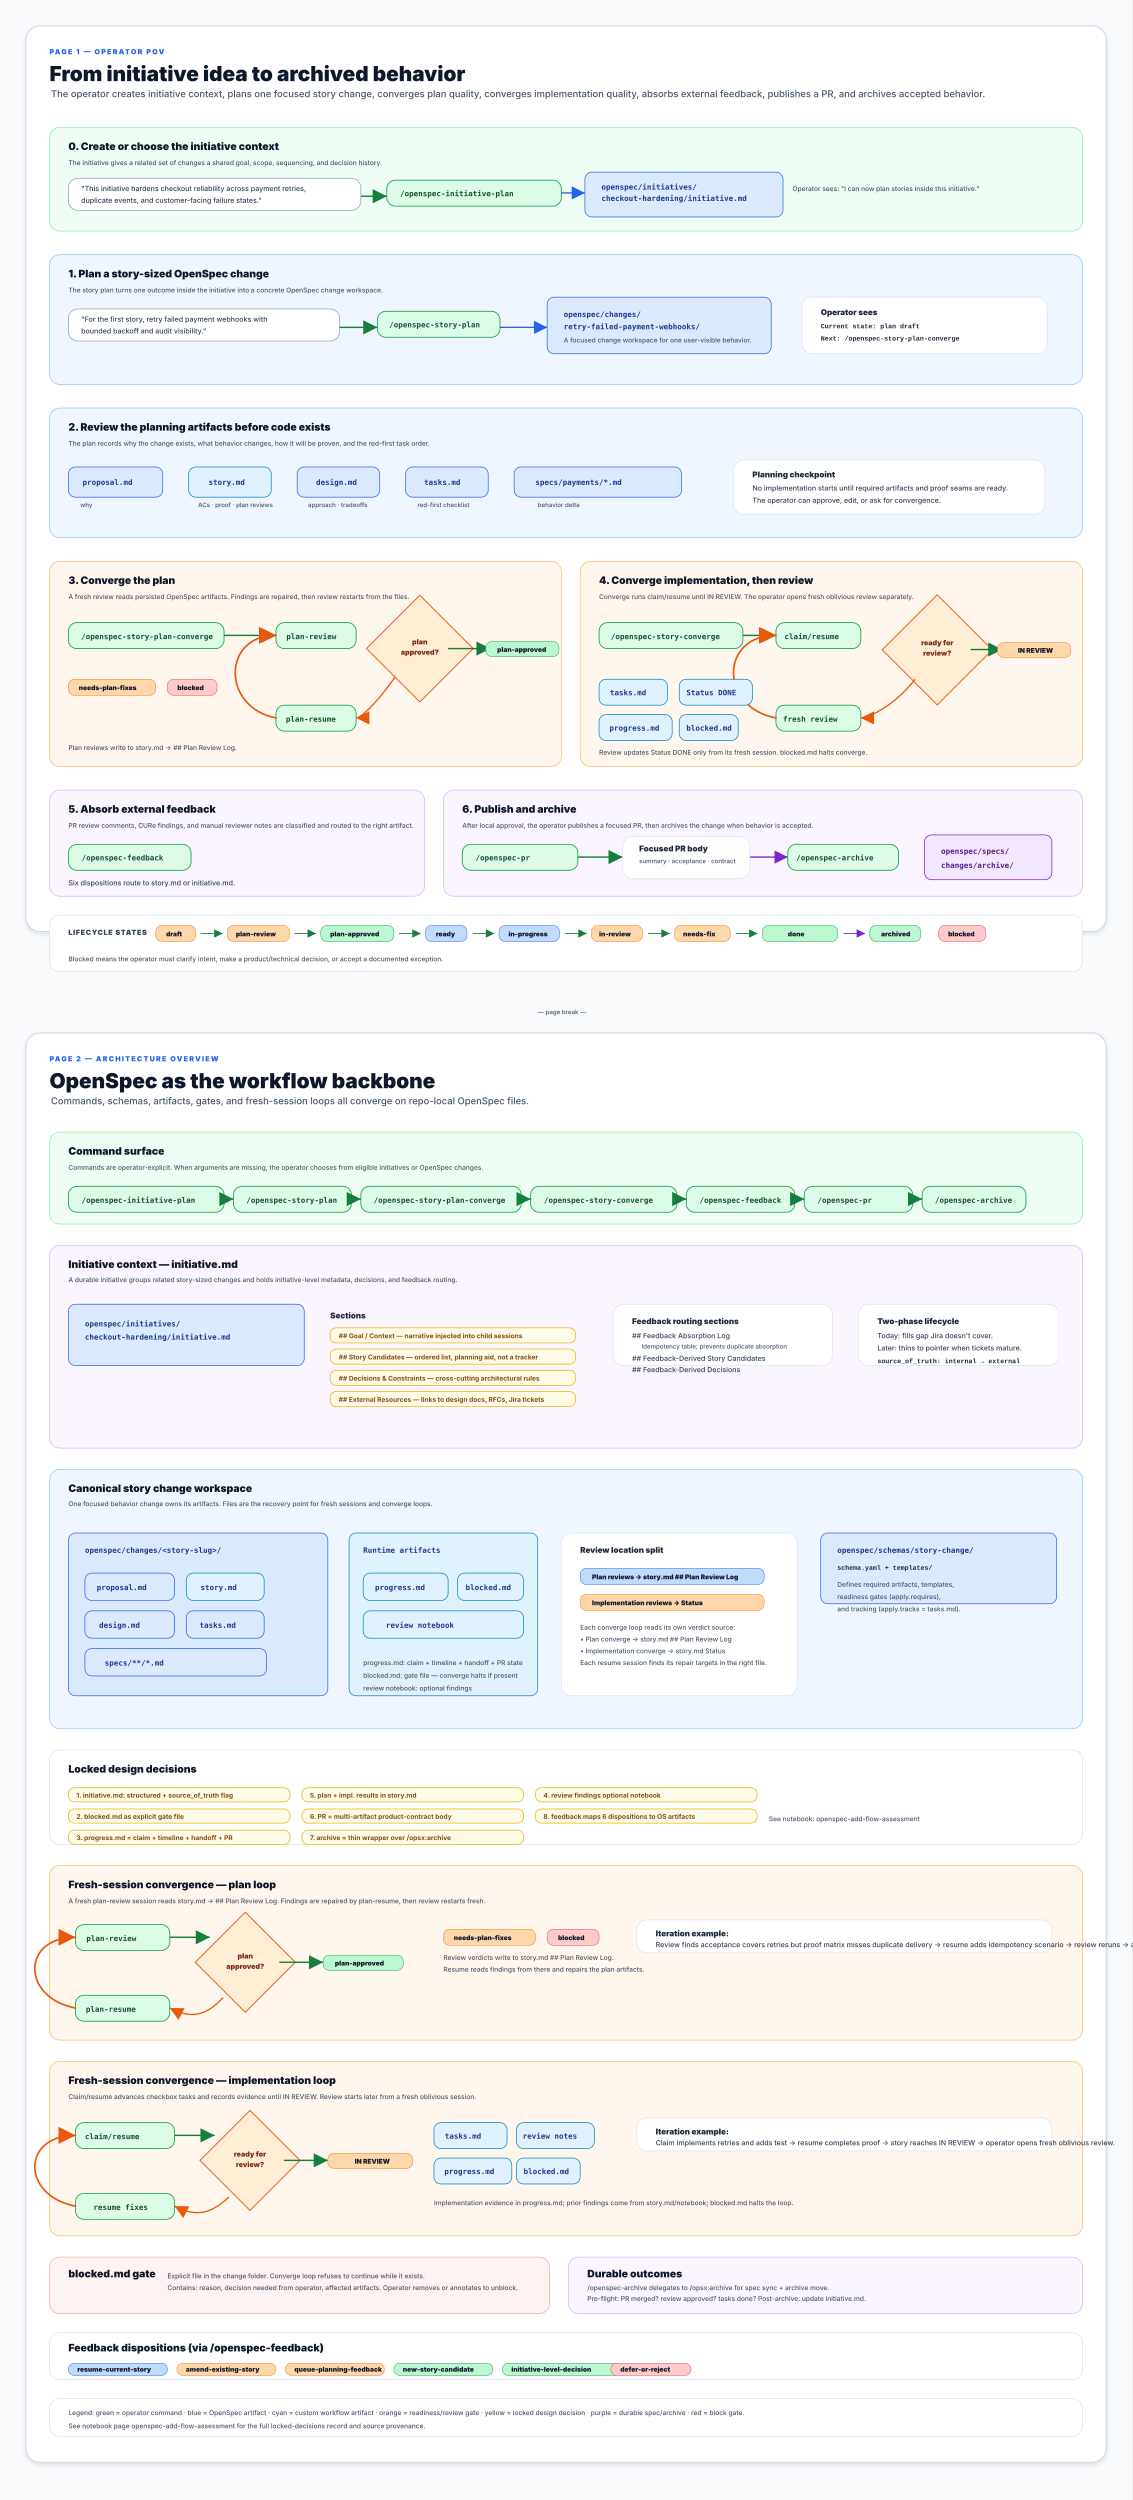
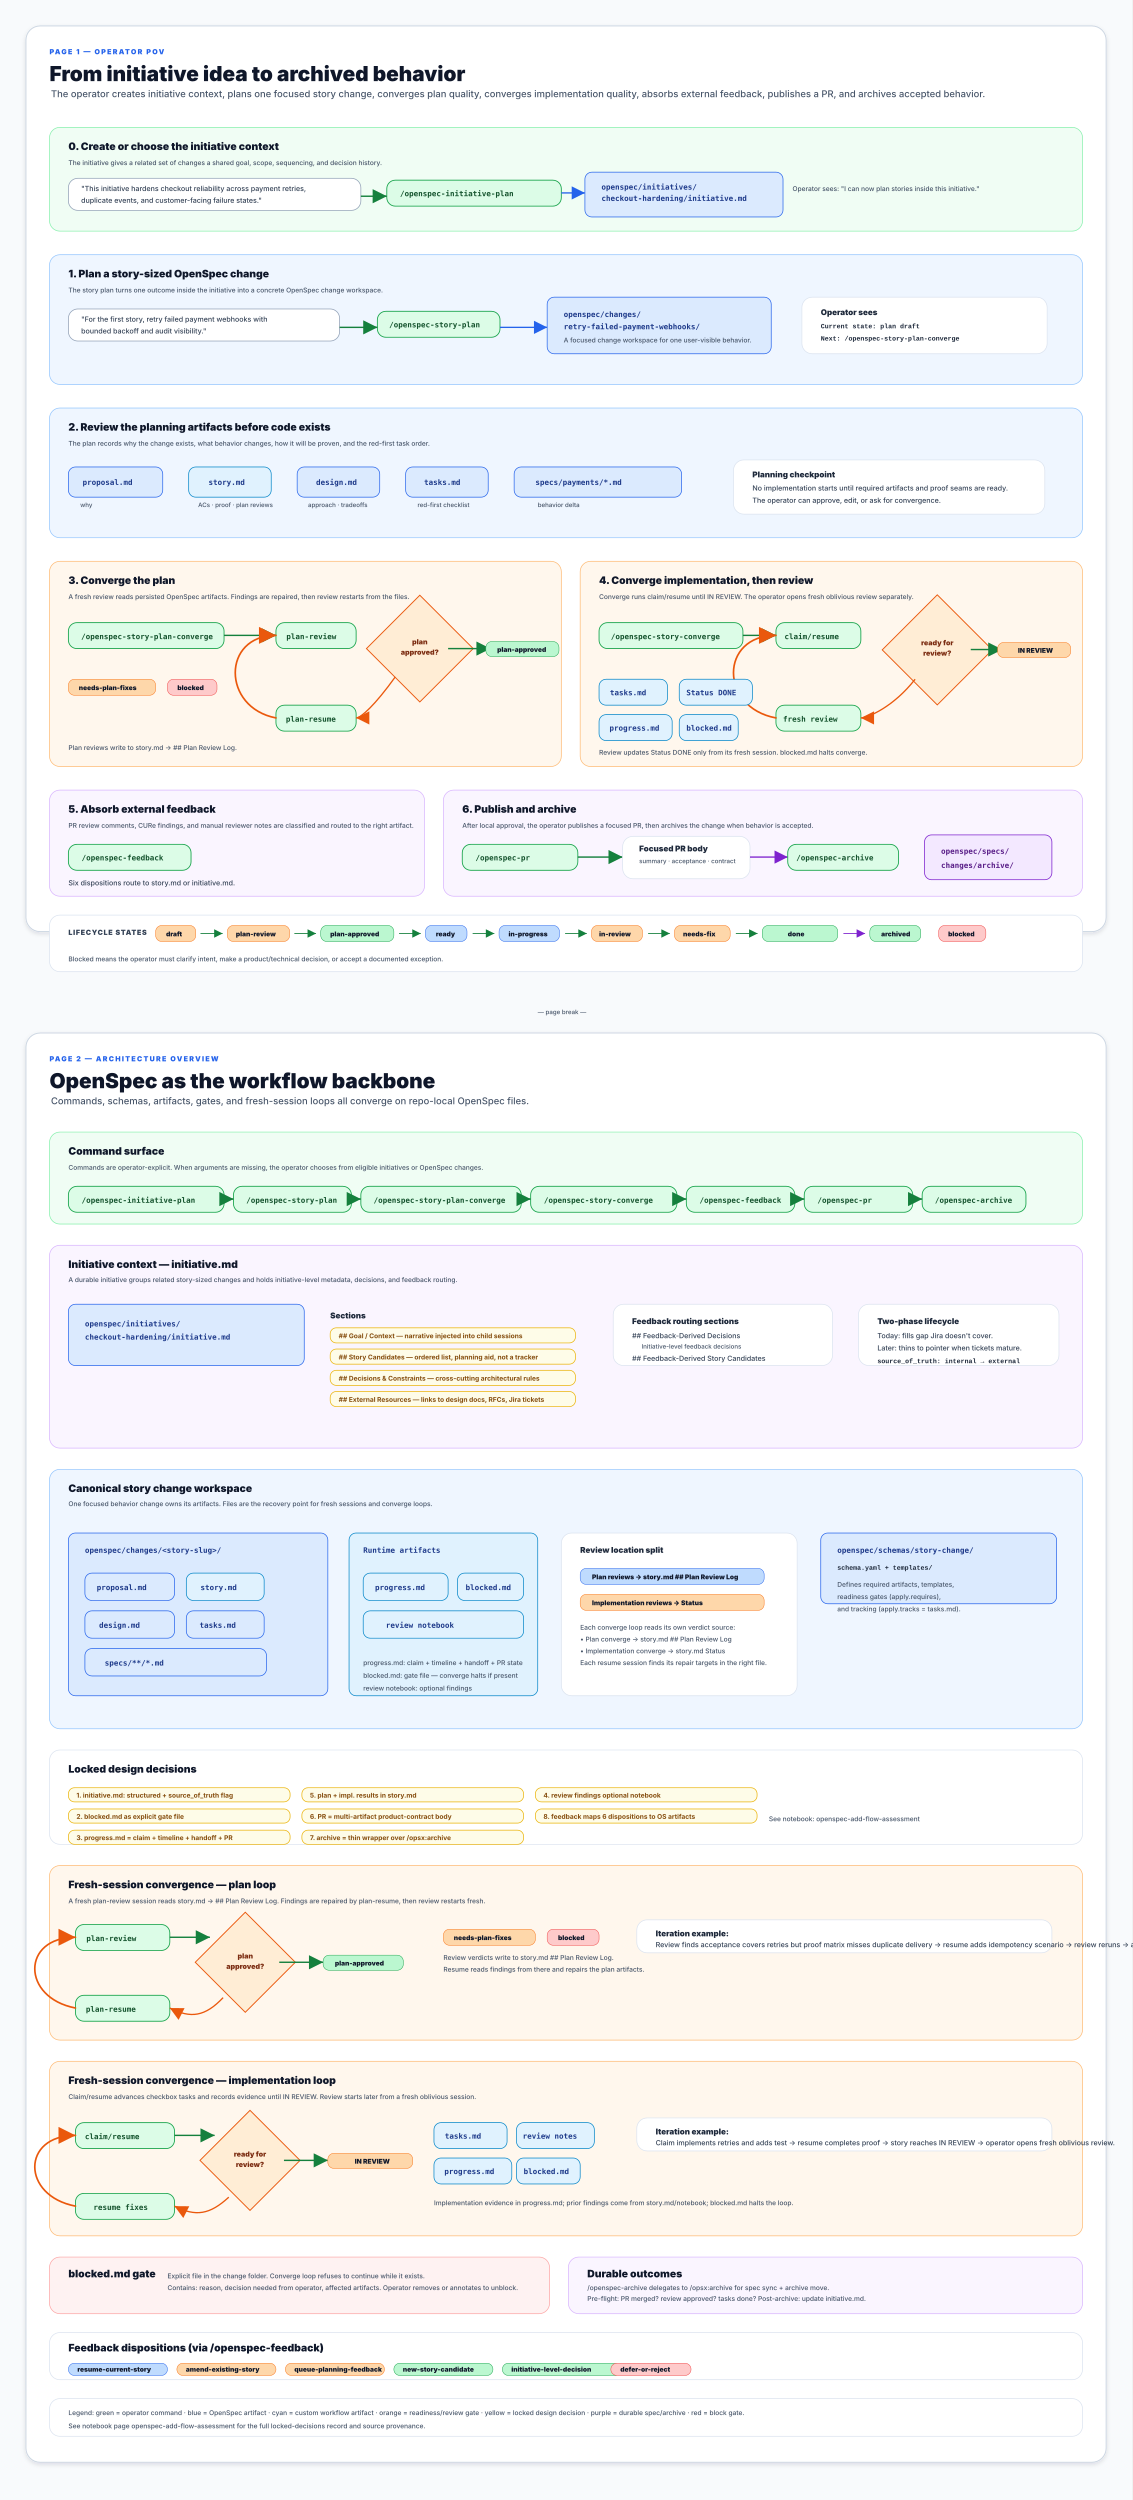
<svg xmlns="http://www.w3.org/2000/svg" width="2400" height="5300" viewBox="0 0 2400 5300" role="img" aria-labelledby="title desc">
  <defs>
    <marker id="arrow-green" markerWidth="14" markerHeight="14" refX="12" refY="7" orient="auto" markerUnits="strokeWidth">
      <path d="M2,2 L12,7 L2,12 Z" fill="#15803d" />
    </marker>
    <marker id="arrow-blue" markerWidth="14" markerHeight="14" refX="12" refY="7" orient="auto" markerUnits="strokeWidth">
      <path d="M2,2 L12,7 L2,12 Z" fill="#2563eb" />
    </marker>
    <marker id="arrow-orange" markerWidth="14" markerHeight="14" refX="12" refY="7" orient="auto" markerUnits="strokeWidth">
      <path d="M2,2 L12,7 L2,12 Z" fill="#ea580c" />
    </marker>
    <marker id="arrow-purple" markerWidth="14" markerHeight="14" refX="12" refY="7" orient="auto" markerUnits="strokeWidth">
      <path d="M2,2 L12,7 L2,12 Z" fill="#7e22ce" />
    </marker>
    <marker id="arrow-red" markerWidth="14" markerHeight="14" refX="12" refY="7" orient="auto" markerUnits="strokeWidth">
      <path d="M2,2 L12,7 L2,12 Z" fill="#b91c1c" />
    </marker>
    <filter id="shadow" x="-10%" y="-10%" width="130%" height="130%">
      <feDropShadow dx="0" dy="4" stdDeviation="5" flood-color="#0f172a" flood-opacity="0.12" />
    </filter>
    <style>
      .bg { fill: #f8fafc; }
      .page { fill: #ffffff; stroke: #cbd5e1; stroke-width: 2; rx: 30; filter: url(#shadow); }
      .panel { fill: #ffffff; stroke: #dbe3ef; stroke-width: 1.5; rx: 22; }
      .panel-blue { fill: #eff6ff; stroke: #93c5fd; stroke-width: 1.5; rx: 22; }
      .panel-green { fill: #f0fdf4; stroke: #86efac; stroke-width: 1.5; rx: 22; }
      .panel-orange { fill: #fff7ed; stroke: #fdba74; stroke-width: 1.5; rx: 22; }
      .panel-purple { fill: #faf5ff; stroke: #d8b4fe; stroke-width: 1.5; rx: 22; }
      .panel-red { fill: #fef2f2; stroke: #fca5a5; stroke-width: 1.5; rx: 22; }
      .title { font: 850 44px Inter, ui-sans-serif, system-ui, -apple-system, BlinkMacSystemFont, "Segoe UI", sans-serif; fill: #0f172a; }
      .subtitle { font: 500 20px Inter, ui-sans-serif, system-ui, sans-serif; fill: #475569; }
      .page-label { font: 850 15px Inter, ui-sans-serif, system-ui, sans-serif; fill: #2563eb; letter-spacing: .18em; }
      .chapter { font: 850 26px Inter, ui-sans-serif, system-ui, sans-serif; fill: #0f172a; }
      .section-title { font: 850 22px Inter, ui-sans-serif, system-ui, sans-serif; fill: #0f172a; }
      .lane-label { font: 850 15px Inter, ui-sans-serif, system-ui, sans-serif; fill: #334155; letter-spacing: .1em; }
      .body { font: 500 17px Inter, ui-sans-serif, system-ui, sans-serif; fill: #334155; }
      .body-strong { font: 850 17px Inter, ui-sans-serif, system-ui, sans-serif; fill: #1e293b; }
      .small { font: 500 15px Inter, ui-sans-serif, system-ui, sans-serif; fill: #334155; }
      .tiny { font: 500 13px Inter, ui-sans-serif, system-ui, sans-serif; fill: #475569; }
      .comment { font: 500 14px Inter, ui-sans-serif, system-ui, sans-serif; fill: #475569; }
      .mono { font: 750 16px "SFMono-Regular", Consolas, "Liberation Mono", monospace; fill: #1e293b; }
      .mono-small { font: 750 14px "SFMono-Regular", Consolas, "Liberation Mono", monospace; fill: #1e293b; }
      .bubble { fill: #ffffff; stroke: #94a3b8; stroke-width: 1.6; rx: 20; }
      .command { fill: #dcfce7; stroke: #16a34a; stroke-width: 1.8; rx: 18; }
      .command-text { font: 850 16px "SFMono-Regular", Consolas, monospace; fill: #14532d; }
      .artifact { fill: #dbeafe; stroke: #2563eb; stroke-width: 1.5; rx: 15; }
      .artifact-text { font: 850 16px "SFMono-Regular", Consolas, monospace; fill: #1e3a8a; }
      .custom-artifact { fill: #e0f2fe; stroke: #0284c7; stroke-width: 1.5; rx: 15; }
      .gate { fill: #ffedd5; stroke: #ea580c; stroke-width: 2; }
      .gate-text { font: 850 15px Inter, ui-sans-serif, system-ui, sans-serif; fill: #7c2d12; text-anchor: middle; }
      .durable { fill: #f3e8ff; stroke: #7e22ce; stroke-width: 1.6; rx: 15; }
      .durable-text { font: 850 16px "SFMono-Regular", Consolas, monospace; fill: #581c87; }
      .decision { fill: #fefce8; stroke: #eab308; stroke-width: 1.5; rx: 13; }
      .decision-text { font: 750 14px Inter, ui-sans-serif, system-ui, sans-serif; fill: #854d0e; }
      .status { font: 850 14px Inter, ui-sans-serif, system-ui, sans-serif; fill: #0f172a; }
      .chip-green { fill: #bbf7d0; stroke: #16a34a; stroke-width: 1; rx: 13; }
      .chip-orange { fill: #fed7aa; stroke: #f97316; stroke-width: 1; rx: 13; }
      .chip-blue { fill: #bfdbfe; stroke: #2563eb; stroke-width: 1; rx: 13; }
      .chip-red { fill: #fecaca; stroke: #ef4444; stroke-width: 1; rx: 13; }
      .arrow-green { stroke: #15803d; stroke-width: 3; fill: none; marker-end: url(#arrow-green); }
      .arrow-blue { stroke: #2563eb; stroke-width: 2.8; fill: none; marker-end: url(#arrow-blue); }
      .arrow-orange { stroke: #ea580c; stroke-width: 2.8; fill: none; marker-end: url(#arrow-orange); }
      .arrow-purple { stroke: #7e22ce; stroke-width: 2.8; fill: none; marker-end: url(#arrow-purple); }
      .arrow-red { stroke: #b91c1c; stroke-width: 2.8; fill: none; marker-end: url(#arrow-red); }
      .dashed { stroke-dasharray: 8 6; }
      .thin { stroke-width: 1.8; }
      .loop { stroke-width: 3.6; stroke-linecap: round; }
    </style>
  </defs>
  <rect class="bg" x="0" y="0" width="2400" height="5300" />
  <rect class="page" x="55" y="55" width="2290" height="1920" />
  <text class="page-label" x="105" y="115">PAGE 1 — OPERATOR POV</text>
  <text class="title" x="105" y="172">From initiative idea to archived behavior</text>
  <text class="subtitle" x="108" y="206">The operator creates initiative context, plans one focused story change, converges plan quality, converges implementation quality, absorbs external feedback, publishes a PR, and archives accepted behavior.</text>
  <rect class="panel-green" x="105" y="270" width="2190" height="220" />
  <text class="section-title" x="145" y="318">0. Create or choose the initiative context</text>
  <text class="comment" x="145" y="350">The initiative gives a related set of changes a shared goal, scope, sequencing, and decision history.</text>
  <rect class="bubble" x="145" y="378" width="620" height="68" />
  <text class="small" x="172" y="405">"This initiative hardens checkout reliability across payment retries,</text>
  <text class="small" x="172" y="430">duplicate events, and customer-facing failure states."</text>
  <rect class="command" x="820" y="382" width="370" height="55" />
  <text class="command-text" x="848" y="416">/openspec-initiative-plan</text>
  <path class="arrow-green" d="M765 416 H820" />
  <path class="arrow-blue" d="M1190 409 H1240" />
  <rect class="artifact" x="1240" y="365" width="420" height="95" />
  <text class="artifact-text" x="1275" y="402">openspec/initiatives/</text>
  <text class="artifact-text" x="1275" y="426">checkout-hardening/initiative.md</text>
  <text class="comment" x="1680" y="405">Operator sees: "I can now plan stories inside this initiative."</text>
  <rect class="panel-blue" x="105" y="540" width="2190" height="275" />
  <text class="section-title" x="145" y="588">1. Plan a story-sized OpenSpec change</text>
  <text class="comment" x="145" y="620">The story plan turns one outcome inside the initiative into a concrete OpenSpec change workspace.</text>
  <rect class="bubble" x="145" y="655" width="575" height="68" />
  <text class="small" x="172" y="682">"For the first story, retry failed payment webhooks with</text>
  <text class="small" x="172" y="707">bounded backoff and audit visibility."</text>
  <rect class="command" x="800" y="660" width="260" height="55" />
  <text class="command-text" x="825" y="694">/openspec-story-plan</text>
  <path class="arrow-green" d="M720 694 H800" />
  <path class="arrow-blue" d="M1060 694 H1160" />
  <rect class="artifact" x="1160" y="630" width="475" height="120" />
  <text class="artifact-text" x="1195" y="672">openspec/changes/</text>
  <text class="artifact-text" x="1195" y="698">retry-failed-payment-webhooks/</text>
  <text class="comment" x="1195" y="726">A focused change workspace for one user-visible behavior.</text>
  <rect class="panel" x="1700" y="630" width="520" height="120" />
  <text class="body-strong" x="1740" y="668">Operator sees</text>
  <text class="mono-small" x="1740" y="696">Current state: plan draft</text>
  <text class="mono-small" x="1740" y="722">Next: /openspec-story-plan-converge</text>
  <rect class="panel-blue" x="105" y="865" width="2190" height="275" />
  <text class="section-title" x="145" y="913">2. Review the planning artifacts before code exists</text>
  <text class="comment" x="145" y="945">The plan records why the change exists, what behavior changes, how it will be proven, and the red-first task order.</text>
  <rect class="artifact" x="145" y="990" width="200" height="64" />
  <text class="artifact-text" x="175" y="1028">proposal.md</text>
  <text class="tiny" x="170" y="1075">why</text>
  <rect class="custom-artifact" x="400" y="990" width="175" height="64" />
  <text class="artifact-text" x="442" y="1028">story.md</text>
  <text class="tiny" x="420" y="1075">ACs · proof · plan reviews</text>
  <rect class="artifact" x="630" y="990" width="175" height="64" />
  <text class="artifact-text" x="670" y="1028">design.md</text>
  <text class="tiny" x="653" y="1075">approach · tradeoffs</text>
  <rect class="artifact" x="860" y="990" width="175" height="64" />
  <text class="artifact-text" x="899" y="1028">tasks.md</text>
  <text class="tiny" x="885" y="1075">red-first checklist</text>
  <rect class="artifact" x="1090" y="990" width="355" height="64" />
  <text class="artifact-text" x="1135" y="1028">specs/payments/*.md</text>
  <text class="tiny" x="1140" y="1075">behavior delta</text>
  <rect class="panel" x="1555" y="975" width="660" height="115" />
  <text class="body-strong" x="1595" y="1012">Planning checkpoint</text>
  <text class="small" x="1595" y="1040">No implementation starts until required artifacts and proof seams are ready.</text>
  <text class="small" x="1595" y="1066">The operator can approve, edit, or ask for convergence.</text>
  <rect class="panel-orange" x="105" y="1190" width="1085" height="435" />
  <text class="section-title" x="145" y="1238">3. Converge the plan</text>
  <text class="comment" x="145" y="1270">A fresh review reads persisted OpenSpec artifacts. Findings are repaired, then review restarts from the files.</text>
  <rect class="command" x="145" y="1320" width="330" height="55" />
  <text class="command-text" x="172" y="1355">/openspec-story-plan-converge</text>
  <path class="arrow-green" d="M475 1347 H585" />
  <rect class="command" x="585" y="1320" width="170" height="55" />
  <text class="command-text" x="607" y="1355">plan-review</text>
  <rect class="gate" x="810" y="1295" width="160" height="160" transform="rotate(45 890 1375)" />
  <text class="gate-text" x="890" y="1366">plan</text>
  <text class="gate-text" x="890" y="1388">approved?</text>
  <rect class="command" x="585" y="1495" width="170" height="55" />
  <text class="command-text" x="606" y="1530">plan-resume</text>
  <path class="arrow-orange" d="M838 1435 C795 1495, 765 1522, 755 1522" />
  <path class="arrow-orange loop" d="M585 1522 C470 1500, 470 1347, 585 1347" />
  <path class="arrow-green" d="M950 1375 H1040" />
  <rect class="chip-green" x="1030" y="1360" width="155" height="32" />
  <text class="status" x="1054" y="1382">plan-approved</text>
  <rect class="chip-orange" x="145" y="1440" width="185" height="34" />
  <text class="status" x="167" y="1463">needs-plan-fixes</text>
  <rect class="chip-red" x="355" y="1440" width="105" height="34" />
  <text class="status" x="376" y="1463">blocked</text>
  <text class="comment" x="145" y="1590">Plan reviews write to story.md → ## Plan Review Log.</text>
  <rect class="panel-orange" x="1230" y="1190" width="1065" height="435" />
  <text class="section-title" x="1270" y="1238">4. Converge implementation, then review</text>
  <text class="comment" x="1270" y="1270">Converge runs claim/resume until IN REVIEW. The operator opens fresh oblivious review separately.</text>
  <rect class="command" x="1270" y="1320" width="305" height="55" />
  <text class="command-text" x="1295" y="1355">/openspec-story-converge</text>
  <path class="arrow-green" d="M1575 1347 H1645" />
  <rect class="command" x="1645" y="1320" width="180" height="55" />
  <text class="command-text" x="1663" y="1355">claim/resume</text>
  <rect class="gate" x="1905" y="1295" width="165" height="165" transform="rotate(45 1987 1377)" />
  <text class="gate-text" x="1987" y="1368">ready for</text>
  <text class="gate-text" x="1987" y="1390">review?</text>
  <rect class="command" x="1645" y="1495" width="180" height="55" />
  <text class="command-text" x="1660" y="1530">fresh review</text>
  <path class="arrow-orange" d="M1940 1440 C1895 1498, 1840 1522, 1825 1522" />
  <path class="arrow-orange loop" d="M1645 1522 C1525 1500, 1525 1347, 1645 1347" />
  <path class="arrow-green" d="M2058 1377 H2125" />
  <rect class="chip-orange" x="2115" y="1362" width="155" height="32" />
  <text class="status" x="2158" y="1384">IN REVIEW</text>
  <rect class="custom-artifact" x="1270" y="1440" width="145" height="55" />
  <text class="artifact-text" x="1293" y="1474">tasks.md</text>
  <rect class="custom-artifact" x="1440" y="1440" width="155" height="55" />
  <text class="artifact-text" x="1455" y="1474">Status DONE</text>
  <rect class="custom-artifact" x="1270" y="1515" width="155" height="55" />
  <text class="artifact-text" x="1292" y="1549">progress.md</text>
  <rect class="custom-artifact" x="1440" y="1515" width="125" height="55" />
  <text class="artifact-text" x="1455" y="1549">blocked.md</text>
  <text class="comment" x="1270" y="1600">Review updates Status DONE only from its fresh session. blocked.md halts converge.</text>
  <rect class="panel-purple" x="105" y="1675" width="795" height="225" />
  <text class="section-title" x="145" y="1723">5. Absorb external feedback</text>
  <text class="comment" x="145" y="1755">PR review comments, CURe findings, and manual reviewer notes are classified and routed to the right artifact.</text>
  <rect class="command" x="145" y="1790" width="260" height="55" />
  <text class="command-text" x="173" y="1824">/openspec-feedback</text>
  <text class="small" x="145" y="1877">Six dispositions route to story.md or initiative.md.</text>
  <rect class="panel-purple" x="940" y="1675" width="1355" height="225" />
  <text class="section-title" x="980" y="1723">6. Publish and archive</text>
  <text class="comment" x="980" y="1755">After local approval, the operator publishes a focused PR, then archives the change when behavior is accepted.</text>
  <rect class="command" x="980" y="1790" width="245" height="55" />
  <text class="command-text" x="1008" y="1824">/openspec-pr</text>
  <path class="arrow-green" d="M1225 1817 H1320" />
  <rect class="panel" x="1320" y="1773" width="270" height="90" />
  <text class="body-strong" x="1355" y="1805">Focused PR body</text>
  <text class="tiny" x="1355" y="1830">summary · acceptance · contract</text>
  <path class="arrow-purple" d="M1590 1817 H1670" />
  <rect class="command" x="1670" y="1790" width="235" height="55" />
  <text class="command-text" x="1688" y="1824">/openspec-archive</text>
  <rect class="durable" x="1960" y="1770" width="270" height="95" />
  <text class="durable-text" x="1995" y="1810">openspec/specs/</text>
  <text class="durable-text" x="1995" y="1840">changes/archive/</text>
  <rect class="panel" x="105" y="1940" width="2190" height="120" />
  <text class="lane-label" x="145" y="1982">LIFECYCLE STATES</text>
  <g transform="translate(330,1962)">
    <rect class="chip-orange" x="0" y="0" width="85" height="34" />
    <text class="status" x="22" y="23">draft</text>
    <path class="arrow-green thin" d="M95 17 H142" />
    <rect class="chip-orange" x="152" y="0" width="132" height="34" />
    <text class="status" x="170" y="23">plan-review</text>
    <path class="arrow-green thin" d="M294 17 H340" />
    <rect class="chip-green" x="350" y="0" width="155" height="34" />
    <text class="status" x="370" y="23">plan-approved</text>
    <path class="arrow-green thin" d="M516 17 H562" />
    <rect class="chip-blue" x="572" y="0" width="88" height="34" />
    <text class="status" x="594" y="23">ready</text>
    <path class="arrow-green thin" d="M672 17 H718" />
    <rect class="chip-blue" x="728" y="0" width="128" height="34" />
    <text class="status" x="748" y="23">in-progress</text>
    <path class="arrow-green thin" d="M868 17 H914" />
    <rect class="chip-orange" x="924" y="0" width="108" height="34" />
    <text class="status" x="940" y="23">in-review</text>
    <path class="arrow-green thin" d="M1044 17 H1090" />
    <rect class="chip-orange" x="1100" y="0" width="118" height="34" />
    <text class="status" x="1118" y="23">needs-fix</text>
    <path class="arrow-green thin" d="M1230 17 H1276" />
    <rect class="chip-green" x="1286" y="0" width="160" height="34" />
    <text class="status" x="1340" y="23">done</text>
    <path class="arrow-purple thin" d="M1458 17 H1504" />
    <rect class="chip-green" x="1514" y="0" width="108" height="34" />
    <text class="status" x="1538" y="23">archived</text>
    <rect class="chip-red" x="1660" y="0" width="100" height="34" />
    <text class="status" x="1680" y="23">blocked</text>
  </g>
  <text class="comment" x="145" y="2038">Blocked means the operator must clarify intent, make a product/technical decision, or accept a documented exception.</text>
  <text class="tiny" x="1140" y="2150">— page break —</text>
  <rect class="page" x="55" y="2190" width="2290" height="3030" />
  <text class="page-label" x="105" y="2250">PAGE 2 — ARCHITECTURE OVERVIEW</text>
  <text class="title" x="105" y="2307">OpenSpec as the workflow backbone</text>
  <text class="subtitle" x="108" y="2341">Commands, schemas, artifacts, gates, and fresh-session loops all converge on repo-local OpenSpec files.</text>
  <rect class="panel-green" x="105" y="2400" width="2190" height="195" />
  <text class="section-title" x="145" y="2448">Command surface</text>
  <text class="comment" x="145" y="2480">Commands are operator-explicit. When arguments are missing, the operator chooses from eligible initiatives or OpenSpec changes.</text>
  <rect class="command" x="145" y="2515" width="330" height="55" />
  <text class="command-text" x="173" y="2550">/openspec-initiative-plan</text>
  <rect class="command" x="495" y="2515" width="250" height="55" />
  <text class="command-text" x="522" y="2550">/openspec-story-plan</text>
  <rect class="command" x="765" y="2515" width="340" height="55" />
  <text class="command-text" x="792" y="2550">/openspec-story-plan-converge</text>
  <rect class="command" x="1125" y="2515" width="310" height="55" />
  <text class="command-text" x="1153" y="2550">/openspec-story-converge</text>
  <rect class="command" x="1455" y="2515" width="230" height="55" />
  <text class="command-text" x="1483" y="2550">/openspec-feedback</text>
  <rect class="command" x="1705" y="2515" width="230" height="55" />
  <text class="command-text" x="1733" y="2550">/openspec-pr</text>
  <rect class="command" x="1955" y="2515" width="220" height="55" />
  <text class="command-text" x="1982" y="2550">/openspec-archive</text>
  <path class="arrow-green" d="M475 2542 H495" />
  <path class="arrow-green" d="M745 2542 H765" />
  <path class="arrow-green" d="M1105 2542 H1125" />
  <path class="arrow-green" d="M1435 2542 H1455" />
  <path class="arrow-green" d="M1685 2542 H1705" />
  <path class="arrow-green" d="M1935 2542 H1955" />
  <rect class="panel-purple" x="105" y="2640" width="2190" height="430" />
  <text class="section-title" x="145" y="2688">Initiative context — initiative.md</text>
  <text class="comment" x="145" y="2718">A durable initiative groups related story-sized changes and holds initiative-level metadata, decisions, and feedback routing.</text>
  <rect class="artifact" x="145" y="2765" width="500" height="130" />
  <text class="artifact-text" x="180" y="2812">openspec/initiatives/</text>
  <text class="artifact-text" x="180" y="2840">checkout-hardening/initiative.md</text>
  <text class="body-strong" x="700" y="2795">Sections</text>
  <rect class="decision" x="700" y="2815" width="520" height="32" />
  <text class="decision-text" x="718" y="2837">## Goal / Context — narrative injected into child sessions</text>
  <rect class="decision" x="700" y="2860" width="520" height="32" />
  <text class="decision-text" x="718" y="2882">## Story Candidates — ordered list, planning aid, not a tracker</text>
  <rect class="decision" x="700" y="2905" width="520" height="32" />
  <text class="decision-text" x="718" y="2927">## Decisions &amp; Constraints — cross-cutting architectural rules</text>
  <rect class="decision" x="700" y="2950" width="520" height="32" />
  <text class="decision-text" x="718" y="2972">## External Resources — links to design docs, RFCs, Jira tickets</text>
  <rect class="panel" x="1300" y="2765" width="465" height="130" />
  <text class="body-strong" x="1340" y="2807">Feedback routing sections</text>
-   <text class="small" x="1340" y="2837">## Feedback Absorption Log</text>
-   <text class="tiny" x="1360" y="2859">Idempotency table; prevents duplicate absorption</text>
+   <text class="small" x="1340" y="2837">## Feedback-Derived Decisions</text>
+   <text class="tiny" x="1360" y="2859">Initiative-level feedback decisions</text>
  <text class="small" x="1340" y="2885">## Feedback-Derived Story Candidates</text>
-   <text class="small" x="1340" y="2909">## Feedback-Derived Decisions</text>
  <rect class="panel" x="1820" y="2765" width="425" height="130" />
  <text class="body-strong" x="1860" y="2807">Two-phase lifecycle</text>
  <text class="small" x="1860" y="2837">Today: fills gap Jira doesn't cover.</text>
  <text class="small" x="1860" y="2863">Later: thins to pointer when tickets mature.</text>
  <text class="mono-small" x="1860" y="2890">source_of_truth: internal → external</text>
  <rect class="panel-blue" x="105" y="3115" width="2190" height="550" />
  <text class="section-title" x="145" y="3163">Canonical story change workspace</text>
  <text class="comment" x="145" y="3193">One focused behavior change owns its artifacts. Files are the recovery point for fresh sessions and converge loops.</text>
  <rect class="artifact" x="145" y="3250" width="550" height="345" />
  <text class="artifact-text" x="180" y="3292">openspec/changes/&lt;story-slug&gt;/</text>
  <rect class="artifact" x="180" y="3335" width="190" height="58" />
  <text class="artifact-text" x="205" y="3371">proposal.md</text>
  <rect class="custom-artifact" x="395" y="3335" width="165" height="58" />
  <text class="artifact-text" x="425" y="3371">story.md</text>
  <rect class="artifact" x="180" y="3415" width="190" height="58" />
  <text class="artifact-text" x="210" y="3451">design.md</text>
  <rect class="artifact" x="395" y="3415" width="165" height="58" />
  <text class="artifact-text" x="423" y="3451">tasks.md</text>
  <rect class="artifact" x="180" y="3495" width="385" height="58" />
  <text class="artifact-text" x="222" y="3531">specs/**/*.md</text>
  <rect class="custom-artifact" x="740" y="3250" width="400" height="345" />
  <text class="artifact-text" x="770" y="3292">Runtime artifacts</text>
  <rect class="custom-artifact" x="770" y="3335" width="180" height="58" />
  <text class="artifact-text" x="795" y="3371">progress.md</text>
  <rect class="custom-artifact" x="970" y="3335" width="140" height="58" />
  <text class="artifact-text" x="987" y="3371">blocked.md</text>
  <rect class="custom-artifact" x="770" y="3415" width="340" height="58" />
  <text class="artifact-text" x="818" y="3451">review notebook</text>
  <text class="comment" x="770" y="3530">progress.md: claim + timeline + handoff + PR state</text>
  <text class="comment" x="770" y="3557">blocked.md: gate file — converge halts if present</text>
  <text class="comment" x="770" y="3584">review notebook: optional findings</text>
  <rect class="panel" x="1190" y="3250" width="500" height="345" />
  <text class="body-strong" x="1230" y="3292">Review location split</text>
  <rect class="chip-blue" x="1230" y="3325" width="390" height="34" />
  <text class="status" x="1255" y="3348">Plan reviews → story.md ## Plan Review Log</text>
  <rect class="chip-orange" x="1230" y="3380" width="390" height="34" />
  <text class="status" x="1255" y="3403">Implementation reviews → Status</text>
  <text class="comment" x="1230" y="3455">Each converge loop reads its own verdict source:</text>
  <text class="comment" x="1230" y="3480">• Plan converge → story.md ## Plan Review Log</text>
  <text class="comment" x="1230" y="3505">• Implementation converge → story.md Status</text>
  <text class="comment" x="1230" y="3530">Each resume session finds its repair targets in the right file.</text>
  <rect class="artifact" x="1740" y="3250" width="500" height="150" />
  <text class="artifact-text" x="1775" y="3292">openspec/schemas/story-change/</text>
  <text class="mono-small" x="1775" y="3328">schema.yaml + templates/</text>
  <text class="comment" x="1775" y="3364">Defines required artifacts, templates,</text>
  <text class="comment" x="1775" y="3390">readiness gates (apply.requires),</text>
  <text class="comment" x="1775" y="3416">and tracking (apply.tracks = tasks.md).</text>
  <rect class="panel" x="105" y="3710" width="2190" height="200" />
  <text class="section-title" x="145" y="3758">Locked design decisions</text>
  <rect class="decision" x="145" y="3790" width="470" height="30" />
  <text class="decision-text" x="162" y="3811">1. initiative.md: structured + source_of_truth flag</text>
  <rect class="decision" x="640" y="3790" width="470" height="30" />
  <text class="decision-text" x="657" y="3811">5. plan + impl. results in story.md</text>
  <rect class="decision" x="145" y="3835" width="470" height="30" />
  <text class="decision-text" x="162" y="3856">2. blocked.md as explicit gate file</text>
  <rect class="decision" x="640" y="3835" width="470" height="30" />
  <text class="decision-text" x="657" y="3856">6. PR = multi-artifact product-contract body</text>
  <rect class="decision" x="145" y="3880" width="470" height="30" />
  <text class="decision-text" x="162" y="3901">3. progress.md = claim + timeline + handoff + PR</text>
  <rect class="decision" x="640" y="3880" width="470" height="30" />
  <text class="decision-text" x="657" y="3901">7. archive = thin wrapper over /opsx:archive</text>
  <rect class="decision" x="1135" y="3790" width="470" height="30" />
  <text class="decision-text" x="1152" y="3811">4. review findings optional notebook</text>
  <rect class="decision" x="1135" y="3835" width="470" height="30" />
  <text class="decision-text" x="1152" y="3856">8. feedback maps 6 dispositions to OS artifacts</text>
  <text class="comment" x="1630" y="3861">See notebook: openspec-add-flow-assessment</text>
  <rect class="panel-orange" x="105" y="3955" width="2190" height="370" />
  <text class="section-title" x="145" y="4003">Fresh-session convergence — plan loop</text>
  <text class="comment" x="145" y="4035">A fresh plan-review session reads story.md → ## Plan Review Log. Findings are repaired by plan-resume, then review restarts fresh.</text>
  <rect class="command" x="160" y="4080" width="200" height="55" />
  <text class="command-text" x="183" y="4115">plan-review</text>
  <path class="arrow-green" d="M360 4107 H445" />
  <rect class="gate" x="445" y="4085" width="150" height="150" transform="rotate(45 520 4160)" />
  <text class="gate-text" x="520" y="4152">plan</text>
  <text class="gate-text" x="520" y="4174">approved?</text>
  <path class="arrow-green" d="M592 4160 H685" />
  <rect class="chip-green" x="685" y="4145" width="170" height="32" />
  <text class="status" x="710" y="4167">plan-approved</text>
  <rect class="command" x="160" y="4230" width="200" height="55" />
  <text class="command-text" x="182" y="4265">plan-resume</text>
  <path class="arrow-orange" d="M473 4235 C435 4275, 405 4280, 360 4257" />
  <path class="arrow-orange loop" d="M160 4257 C45 4235, 45 4107, 160 4107" />
  <rect class="chip-orange" x="940" y="4090" width="195" height="34" />
  <text class="status" x="962" y="4113">needs-plan-fixes</text>
  <rect class="chip-red" x="1160" y="4090" width="110" height="34" />
  <text class="status" x="1183" y="4113">blocked</text>
  <text class="comment" x="940" y="4155">Review verdicts write to story.md ## Plan Review Log.</text>
  <text class="comment" x="940" y="4180">Resume reads findings from there and repairs the plan artifacts.</text>
  <rect class="panel" x="1350" y="4070" width="880" height="70" />
  <text class="body-strong" x="1390" y="4105">Iteration example:</text>
  <text class="small" x="1390" y="4128">Review finds acceptance covers retries but proof matrix misses duplicate delivery → resume adds idempotency scenario → review reruns → approved.</text>
  <rect class="panel-orange" x="105" y="4370" width="2190" height="370" />
  <text class="section-title" x="145" y="4418">Fresh-session convergence — implementation loop</text>
  <text class="comment" x="145" y="4450">Claim/resume advances checkbox tasks and records evidence until IN REVIEW. Review starts later from a fresh oblivious session.</text>
  <rect class="command" x="160" y="4500" width="210" height="55" />
  <text class="command-text" x="180" y="4535">claim/resume</text>
  <path class="arrow-green" d="M370 4527 H455" />
  <rect class="gate" x="455" y="4505" width="150" height="150" transform="rotate(45 530 4580)" />
  <text class="gate-text" x="530" y="4572">ready for</text>
  <text class="gate-text" x="530" y="4594">review?</text>
  <path class="arrow-green" d="M602 4580 H695" />
  <rect class="chip-orange" x="695" y="4565" width="180" height="32" />
  <text class="status" x="752" y="4587">IN REVIEW</text>
  <rect class="command" x="160" y="4650" width="210" height="55" />
  <text class="command-text" x="198" y="4685">resume fixes</text>
  <path class="arrow-orange" d="M485 4658 C445 4695, 415 4700, 370 4677" />
  <path class="arrow-orange loop" d="M160 4677 C45 4655, 45 4527, 160 4527" />
  <rect class="custom-artifact" x="920" y="4500" width="155" height="55" />
  <text class="artifact-text" x="943" y="4534">tasks.md</text>
  <rect class="custom-artifact" x="1095" y="4500" width="165" height="55" />
  <text class="artifact-text" x="1108" y="4534">review notes</text>
  <rect class="custom-artifact" x="920" y="4575" width="165" height="55" />
  <text class="artifact-text" x="942" y="4609">progress.md</text>
  <rect class="custom-artifact" x="1095" y="4575" width="135" height="55" />
  <text class="artifact-text" x="1110" y="4609">blocked.md</text>
  <text class="comment" x="920" y="4675">Implementation evidence in progress.md; prior findings come from story.md/notebook; blocked.md halts the loop.</text>
  <rect class="panel" x="1350" y="4490" width="880" height="70" />
  <text class="body-strong" x="1390" y="4525">Iteration example:</text>
  <text class="small" x="1390" y="4548">Claim implements retries and adds test → resume completes proof → story reaches IN REVIEW → operator opens fresh oblivious review.</text>
  <rect class="panel-red" x="105" y="4785" width="1060" height="120" />
  <text class="section-title" x="145" y="4828">blocked.md gate</text>
  <text class="comment" x="355" y="4830">Explicit file in the change folder. Converge loop refuses to continue while it exists.</text>
  <text class="comment" x="355" y="4855">Contains: reason, decision needed from operator, affected artifacts. Operator removes or annotates to unblock.</text>
  <rect class="panel-purple" x="1205" y="4785" width="1090" height="120" />
  <text class="section-title" x="1245" y="4828">Durable outcomes</text>
  <text class="comment" x="1245" y="4855">/openspec-archive delegates to /opsx:archive for spec sync + archive move.</text>
  <text class="comment" x="1245" y="4878">Pre-flight: PR merged? review approved? tasks done? Post-archive: update initiative.md.</text>
  <rect class="panel" x="105" y="4945" width="2190" height="100" />
  <text class="section-title" x="145" y="4985">Feedback dispositions (via /openspec-feedback)</text>
  <rect class="chip-blue" x="145" y="5010" width="210" height="26" />
  <text class="status" x="164" y="5028">resume-current-story</text>
  <rect class="chip-orange" x="375" y="5010" width="210" height="26" />
  <text class="status" x="394" y="5028">amend-existing-story</text>
  <rect class="chip-orange" x="605" y="5010" width="210" height="26" />
  <text class="status" x="624" y="5028">queue-planning-feedback</text>
  <rect class="chip-green" x="835" y="5010" width="210" height="26" />
  <text class="status" x="854" y="5028">new-story-candidate</text>
  <rect class="chip-green" x="1065" y="5010" width="250" height="26" />
  <text class="status" x="1084" y="5028">initiative-level-decision</text>
  <rect class="chip-red" x="1295" y="5010" width="170" height="26" />
  <text class="status" x="1315" y="5028">defer-or-reject</text>
  <rect class="panel" x="105" y="5085" width="2190" height="80" />
  <text class="comment" x="145" y="5120">Legend: green = operator command · blue = OpenSpec artifact · cyan = custom workflow artifact · orange = readiness/review gate · yellow = locked design decision · purple = durable spec/archive · red = block gate.</text>
  <text class="comment" x="145" y="5148">See notebook page openspec-add-flow-assessment for the full locked-decisions record and source provenance.</text>
</svg>
